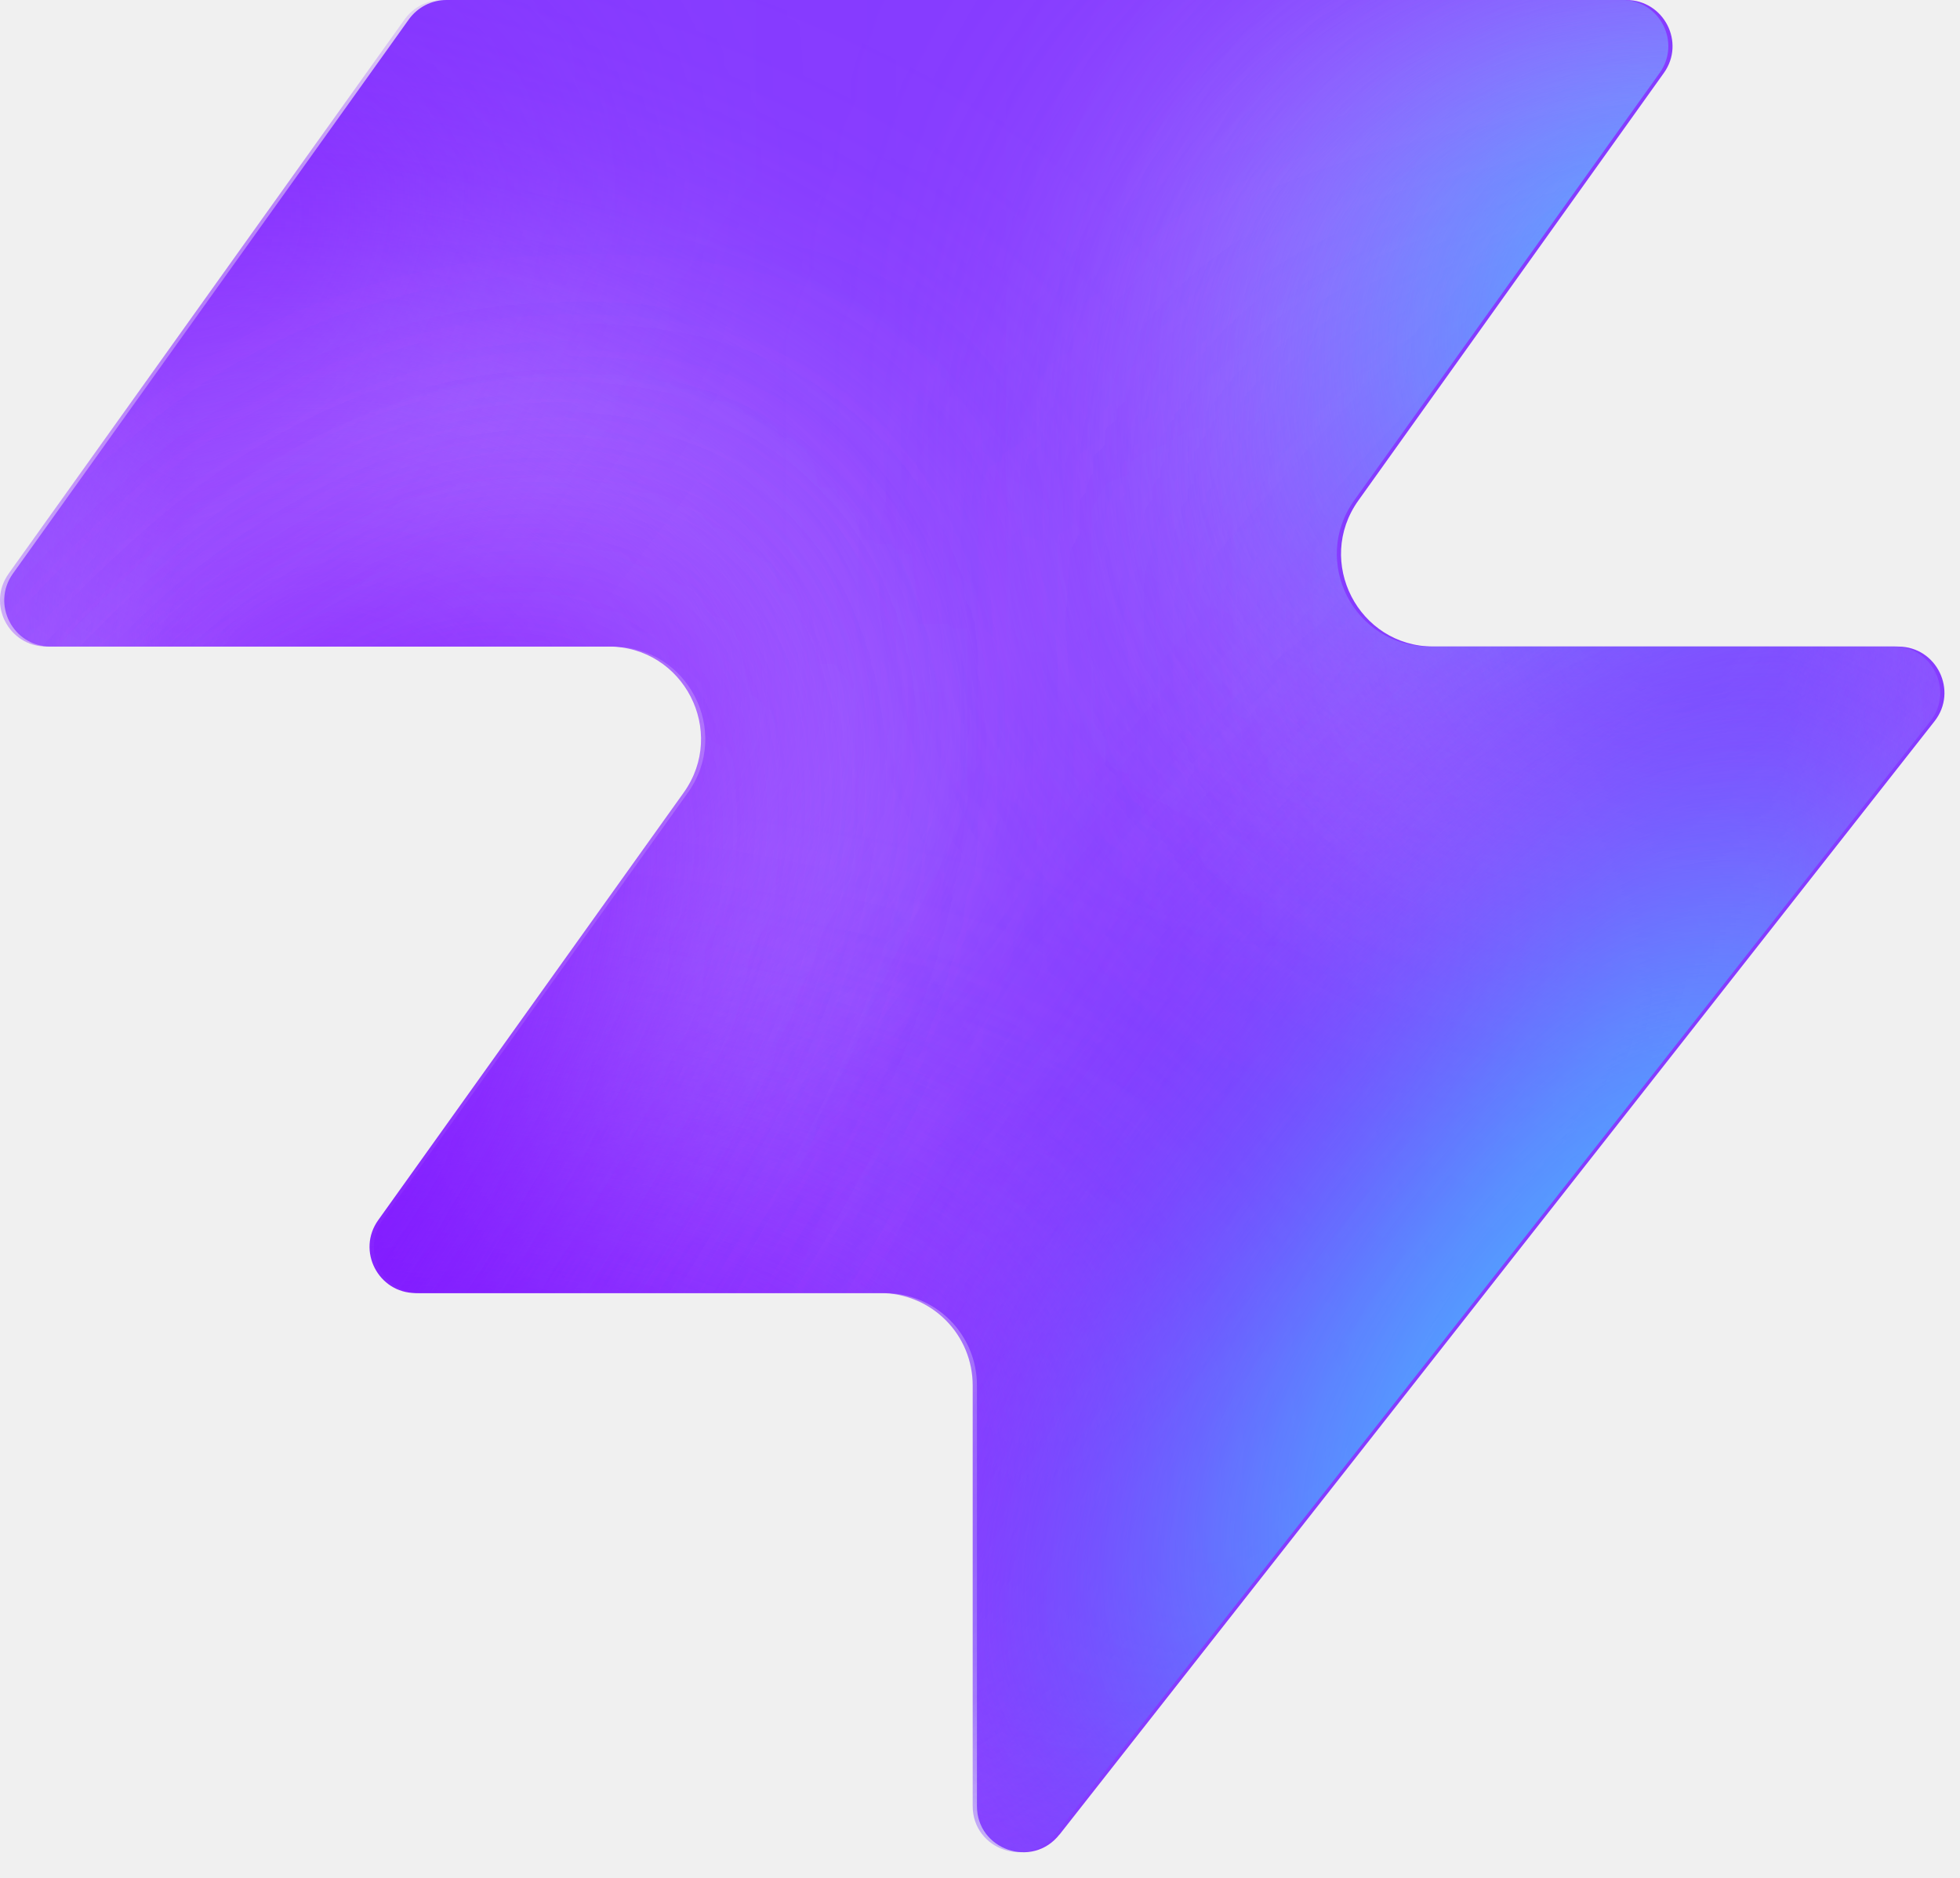
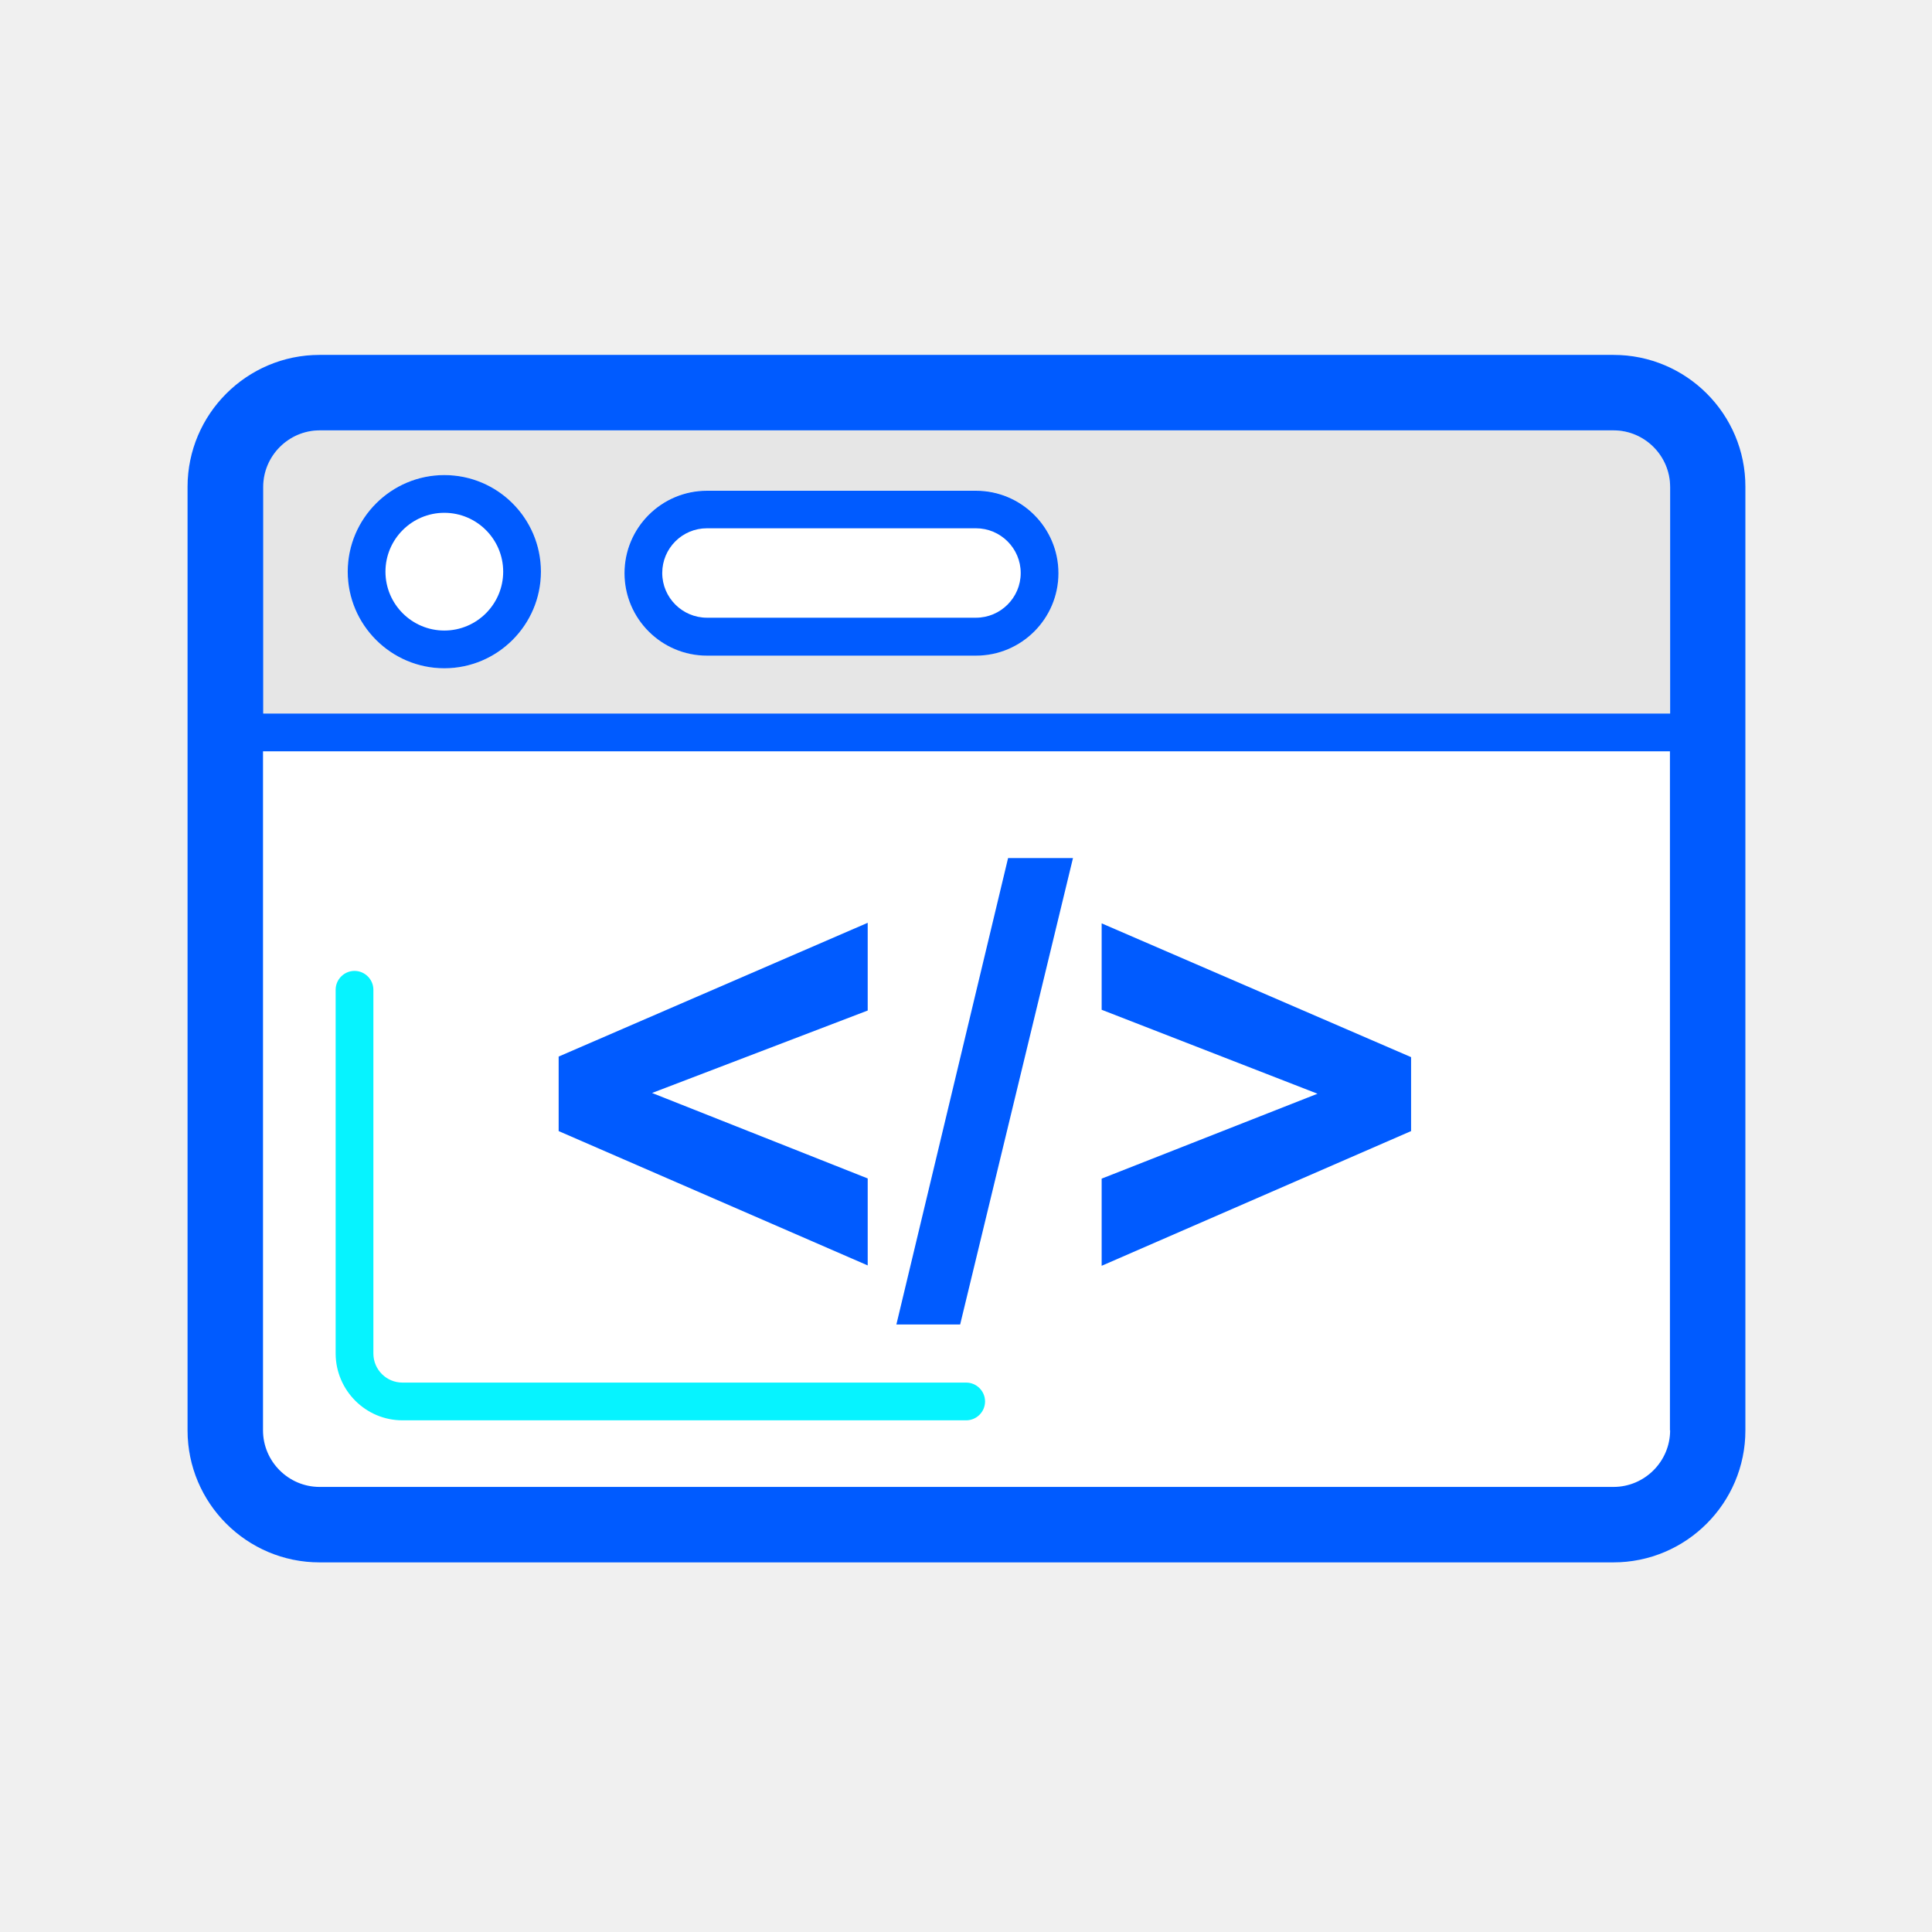
- <svg xmlns="http://www.w3.org/2000/svg" width="48" height="46" fill="none" viewBox="0 0 48 46">
-   <path fill="#863bff" d="M25.946 44.938c-.664.845-2.021.375-2.021-.698V33.937a2.26 2.26 0 0 0-2.262-2.262H10.287c-.92 0-1.456-1.04-.92-1.788l7.48-10.471c1.07-1.497 0-3.578-1.842-3.578H1.237c-.92 0-1.456-1.04-.92-1.788L10.013.474c.214-.297.556-.474.92-.474h28.894c.92 0 1.456 1.04.92 1.788l-7.48 10.471c-1.07 1.498 0 3.579 1.842 3.579h11.377c.943 0 1.473 1.088.89 1.83L25.947 44.94z" style="fill:#863bff;fill:color(display-p3 .525 .23 1);fill-opacity:1" />
-   <mask id="a" width="48" height="46" x="0" y="0" maskUnits="userSpaceOnUse" style="mask-type:alpha">
-     <path fill="#000" d="M25.842 44.938c-.664.844-2.021.375-2.021-.698V33.937a2.26 2.26 0 0 0-2.262-2.262H10.183c-.92 0-1.456-1.04-.92-1.788l7.48-10.471c1.07-1.498 0-3.579-1.842-3.579H1.133c-.92 0-1.456-1.04-.92-1.787L9.91.473c.214-.297.556-.474.92-.474h28.894c.92 0 1.456 1.04.92 1.788l-7.48 10.471c-1.07 1.498 0 3.578 1.842 3.578h11.377c.943 0 1.473 1.088.89 1.832L25.843 44.94z" style="fill:#000;fill-opacity:1" />
-   </mask>
-   <g mask="url(#a)">
-     <g filter="url(#b)">
-       <ellipse cx="5.508" cy="14.704" fill="#ede6ff" rx="5.508" ry="14.704" style="fill:#ede6ff;fill:color(display-p3 .927 .903 1);fill-opacity:1" transform="matrix(.00324 1 1 -.00324 -4.47 31.516)" />
-     </g>
-     <g filter="url(#c)">
-       <ellipse cx="10.399" cy="29.851" fill="#ede6ff" rx="10.399" ry="29.851" style="fill:#ede6ff;fill:color(display-p3 .927 .903 1);fill-opacity:1" transform="matrix(.00324 1 1 -.00324 -39.328 7.883)" />
-     </g>
-     <g filter="url(#d)">
-       <ellipse cx="5.508" cy="30.487" fill="#7e14ff" rx="5.508" ry="30.487" style="fill:#7e14ff;fill:color(display-p3 .492 .077 1);fill-opacity:1" transform="rotate(89.814 -25.913 -14.639)scale(1 -1)" />
-     </g>
-     <g filter="url(#e)">
-       <ellipse cx="5.508" cy="30.599" fill="#7e14ff" rx="5.508" ry="30.599" style="fill:#7e14ff;fill:color(display-p3 .492 .077 1);fill-opacity:1" transform="rotate(89.814 -32.644 -3.334)scale(1 -1)" />
-     </g>
-     <g filter="url(#f)">
-       <ellipse cx="5.508" cy="30.599" fill="#7e14ff" rx="5.508" ry="30.599" style="fill:#7e14ff;fill:color(display-p3 .492 .077 1);fill-opacity:1" transform="matrix(.00324 1 1 -.00324 -34.34 30.47)" />
-     </g>
-     <g filter="url(#g)">
-       <ellipse cx="14.072" cy="22.078" fill="#ede6ff" rx="14.072" ry="22.078" style="fill:#ede6ff;fill:color(display-p3 .927 .903 1);fill-opacity:1" transform="rotate(93.35 24.506 48.493)scale(-1 1)" />
-     </g>
-     <g filter="url(#h)">
-       <ellipse cx="3.47" cy="21.501" fill="#7e14ff" rx="3.47" ry="21.501" style="fill:#7e14ff;fill:color(display-p3 .492 .077 1);fill-opacity:1" transform="rotate(89.009 28.708 47.59)scale(-1 1)" />
-     </g>
-     <g filter="url(#i)">
-       <ellipse cx="3.47" cy="21.501" fill="#7e14ff" rx="3.47" ry="21.501" style="fill:#7e14ff;fill:color(display-p3 .492 .077 1);fill-opacity:1" transform="rotate(89.009 28.708 47.59)scale(-1 1)" />
-     </g>
-     <g filter="url(#j)">
-       <ellipse cx=".387" cy="8.972" fill="#7e14ff" rx="4.407" ry="29.108" style="fill:#7e14ff;fill:color(display-p3 .492 .077 1);fill-opacity:1" transform="rotate(39.51 .387 8.972)" />
-     </g>
-     <g filter="url(#k)">
-       <ellipse cx="47.523" cy="-6.092" fill="#7e14ff" rx="4.407" ry="29.108" style="fill:#7e14ff;fill:color(display-p3 .492 .077 1);fill-opacity:1" transform="rotate(37.892 47.523 -6.092)" />
-     </g>
-     <g filter="url(#l)">
-       <ellipse cx="41.412" cy="6.333" fill="#47bfff" rx="5.971" ry="9.665" style="fill:#47bfff;fill:color(display-p3 .28 .748 1);fill-opacity:1" transform="rotate(37.892 41.412 6.333)" />
-     </g>
-     <g filter="url(#m)">
-       <ellipse cx="-1.879" cy="38.332" fill="#7e14ff" rx="4.407" ry="29.108" style="fill:#7e14ff;fill:color(display-p3 .492 .077 1);fill-opacity:1" transform="rotate(37.892 -1.88 38.332)" />
-     </g>
-     <g filter="url(#n)">
-       <ellipse cx="-1.879" cy="38.332" fill="#7e14ff" rx="4.407" ry="29.108" style="fill:#7e14ff;fill:color(display-p3 .492 .077 1);fill-opacity:1" transform="rotate(37.892 -1.88 38.332)" />
-     </g>
-     <g filter="url(#o)">
-       <ellipse cx="35.651" cy="29.907" fill="#7e14ff" rx="4.407" ry="29.108" style="fill:#7e14ff;fill:color(display-p3 .492 .077 1);fill-opacity:1" transform="rotate(37.892 35.651 29.907)" />
-     </g>
-     <g filter="url(#p)">
-       <ellipse cx="38.418" cy="32.4" fill="#47bfff" rx="5.971" ry="15.297" style="fill:#47bfff;fill:color(display-p3 .28 .748 1);fill-opacity:1" transform="rotate(37.892 38.418 32.4)" />
-     </g>
-   </g>
-   <defs>
-     <filter id="b" width="60.045" height="41.654" x="-19.77" y="16.149" color-interpolation-filters="sRGB" filterUnits="userSpaceOnUse">
-       <feFlood flood-opacity="0" result="BackgroundImageFix" />
-       <feBlend in="SourceGraphic" in2="BackgroundImageFix" result="shape" />
-       <feGaussianBlur result="effect1_foregroundBlur_2002_17158" stdDeviation="7.659" />
-     </filter>
-     <filter id="c" width="90.34" height="51.437" x="-54.613" y="-7.533" color-interpolation-filters="sRGB" filterUnits="userSpaceOnUse">
-       <feFlood flood-opacity="0" result="BackgroundImageFix" />
-       <feBlend in="SourceGraphic" in2="BackgroundImageFix" result="shape" />
-       <feGaussianBlur result="effect1_foregroundBlur_2002_17158" stdDeviation="7.659" />
-     </filter>
-     <filter id="d" width="79.355" height="29.4" x="-49.64" y="2.03" color-interpolation-filters="sRGB" filterUnits="userSpaceOnUse">
-       <feFlood flood-opacity="0" result="BackgroundImageFix" />
-       <feBlend in="SourceGraphic" in2="BackgroundImageFix" result="shape" />
-       <feGaussianBlur result="effect1_foregroundBlur_2002_17158" stdDeviation="4.596" />
-     </filter>
-     <filter id="e" width="79.579" height="29.4" x="-45.045" y="20.029" color-interpolation-filters="sRGB" filterUnits="userSpaceOnUse">
-       <feFlood flood-opacity="0" result="BackgroundImageFix" />
-       <feBlend in="SourceGraphic" in2="BackgroundImageFix" result="shape" />
-       <feGaussianBlur result="effect1_foregroundBlur_2002_17158" stdDeviation="4.596" />
-     </filter>
-     <filter id="f" width="79.579" height="29.4" x="-43.513" y="21.178" color-interpolation-filters="sRGB" filterUnits="userSpaceOnUse">
-       <feFlood flood-opacity="0" result="BackgroundImageFix" />
-       <feBlend in="SourceGraphic" in2="BackgroundImageFix" result="shape" />
-       <feGaussianBlur result="effect1_foregroundBlur_2002_17158" stdDeviation="4.596" />
-     </filter>
-     <filter id="g" width="74.749" height="58.852" x="15.756" y="-17.901" color-interpolation-filters="sRGB" filterUnits="userSpaceOnUse">
-       <feFlood flood-opacity="0" result="BackgroundImageFix" />
-       <feBlend in="SourceGraphic" in2="BackgroundImageFix" result="shape" />
-       <feGaussianBlur result="effect1_foregroundBlur_2002_17158" stdDeviation="7.659" />
-     </filter>
-     <filter id="h" width="61.377" height="25.362" x="23.548" y="2.284" color-interpolation-filters="sRGB" filterUnits="userSpaceOnUse">
-       <feFlood flood-opacity="0" result="BackgroundImageFix" />
-       <feBlend in="SourceGraphic" in2="BackgroundImageFix" result="shape" />
-       <feGaussianBlur result="effect1_foregroundBlur_2002_17158" stdDeviation="4.596" />
-     </filter>
-     <filter id="i" width="61.377" height="25.362" x="23.548" y="2.284" color-interpolation-filters="sRGB" filterUnits="userSpaceOnUse">
-       <feFlood flood-opacity="0" result="BackgroundImageFix" />
-       <feBlend in="SourceGraphic" in2="BackgroundImageFix" result="shape" />
-       <feGaussianBlur result="effect1_foregroundBlur_2002_17158" stdDeviation="4.596" />
-     </filter>
-     <filter id="j" width="56.045" height="63.649" x="-27.636" y="-22.853" color-interpolation-filters="sRGB" filterUnits="userSpaceOnUse">
-       <feFlood flood-opacity="0" result="BackgroundImageFix" />
-       <feBlend in="SourceGraphic" in2="BackgroundImageFix" result="shape" />
-       <feGaussianBlur result="effect1_foregroundBlur_2002_17158" stdDeviation="4.596" />
-     </filter>
-     <filter id="k" width="54.814" height="64.646" x="20.116" y="-38.415" color-interpolation-filters="sRGB" filterUnits="userSpaceOnUse">
-       <feFlood flood-opacity="0" result="BackgroundImageFix" />
-       <feBlend in="SourceGraphic" in2="BackgroundImageFix" result="shape" />
-       <feGaussianBlur result="effect1_foregroundBlur_2002_17158" stdDeviation="4.596" />
-     </filter>
-     <filter id="l" width="33.541" height="35.313" x="24.641" y="-11.323" color-interpolation-filters="sRGB" filterUnits="userSpaceOnUse">
-       <feFlood flood-opacity="0" result="BackgroundImageFix" />
-       <feBlend in="SourceGraphic" in2="BackgroundImageFix" result="shape" />
-       <feGaussianBlur result="effect1_foregroundBlur_2002_17158" stdDeviation="4.596" />
-     </filter>
-     <filter id="m" width="54.814" height="64.646" x="-29.286" y="6.009" color-interpolation-filters="sRGB" filterUnits="userSpaceOnUse">
-       <feFlood flood-opacity="0" result="BackgroundImageFix" />
-       <feBlend in="SourceGraphic" in2="BackgroundImageFix" result="shape" />
-       <feGaussianBlur result="effect1_foregroundBlur_2002_17158" stdDeviation="4.596" />
-     </filter>
-     <filter id="n" width="54.814" height="64.646" x="-29.286" y="6.009" color-interpolation-filters="sRGB" filterUnits="userSpaceOnUse">
-       <feFlood flood-opacity="0" result="BackgroundImageFix" />
-       <feBlend in="SourceGraphic" in2="BackgroundImageFix" result="shape" />
-       <feGaussianBlur result="effect1_foregroundBlur_2002_17158" stdDeviation="4.596" />
-     </filter>
-     <filter id="o" width="54.814" height="64.646" x="8.244" y="-2.416" color-interpolation-filters="sRGB" filterUnits="userSpaceOnUse">
-       <feFlood flood-opacity="0" result="BackgroundImageFix" />
-       <feBlend in="SourceGraphic" in2="BackgroundImageFix" result="shape" />
-       <feGaussianBlur result="effect1_foregroundBlur_2002_17158" stdDeviation="4.596" />
-     </filter>
-     <filter id="p" width="39.409" height="43.623" x="18.713" y="10.588" color-interpolation-filters="sRGB" filterUnits="userSpaceOnUse">
-       <feFlood flood-opacity="0" result="BackgroundImageFix" />
-       <feBlend in="SourceGraphic" in2="BackgroundImageFix" result="shape" />
-       <feGaussianBlur result="effect1_foregroundBlur_2002_17158" stdDeviation="4.596" />
-     </filter>
-   </defs>
+ <svg xmlns="http://www.w3.org/2000/svg" width="800px" height="800px" viewBox="0 0 1024 1024" class="icon" version="1.1">
+   <path d="M854.7 828.1H169.9c-38.9 0-70.5-31.6-70.5-70.5v-499c0-38.9 31.6-70.5 70.5-70.5h684.7c38.9 0 70.5 31.6 70.5 70.5v499c0.1 38.9-31.5 70.5-70.4 70.5z" fill="#FFFFFF" />
+   <path d="M885.2 258.1c0-16.5-13.5-30-30-30H169.4c-16.5 0-30 13.5-30 30v120.1h745.7V258.1z m-649.7 96.1c-28.2 0-51.2-23-51.2-51.2s23-51.2 51.2-51.2 51.2 23 51.2 51.2-22.9 51.2-51.2 51.2z m281.8-6.8H374.7c-24.1 0-43.7-19.6-43.7-43.7s19.6-43.7 43.7-43.7h142.6c24.1 0 43.7 19.6 43.7 43.7s-19.6 43.7-43.7 43.7z" fill="#E6E6E6" />
+   <path d="M213.3 752.8h298.8c5.5 0 10-4.5 10-10s-4.5-10-10-10H213.3c-8.5 0-15.4-6.9-15.4-15.4V524.6c0-5.5-4.5-10-10-10s-10 4.5-10 10v192.9c0.1 19.4 15.9 35.3 35.4 35.3z" fill="#06F3FF" />
+   <path d="M235.5 271.8c-17.2 0-31.2 14-31.2 31.2s14 31.2 31.2 31.2 31.2-14 31.2-31.2-14-31.2-31.2-31.2z" fill="#FFFFFF" />
+   <path d="M235.5 251.8c-28.2 0-51.2 23-51.2 51.2s23 51.2 51.2 51.2 51.2-23 51.2-51.2-22.9-51.2-51.2-51.2z m0 82.4c-17.2 0-31.2-14-31.2-31.2s14-31.2 31.2-31.2 31.2 14 31.2 31.2-14 31.2-31.2 31.2z" fill="#005BFF" />
+   <path d="M517.3 280.1H374.7c-13 0-23.7 10.6-23.7 23.7s10.6 23.7 23.7 23.7h142.6c13 0 23.7-10.6 23.7-23.7s-10.7-23.7-23.7-23.7z" fill="#FFFFFF" />
+   <path d="M517.3 260.1H374.7c-24.1 0-43.7 19.6-43.7 43.7s19.6 43.7 43.7 43.7h142.6c24.1 0 43.7-19.6 43.7-43.7s-19.6-43.7-43.7-43.7z m0 67.3H374.7c-13 0-23.7-10.6-23.7-23.7s10.6-23.7 23.7-23.7h142.6c13 0 23.7 10.6 23.7 23.7s-10.7 23.7-23.7 23.7z" fill="#005BFF" />
+   <path d="M855.2 188.1H169.4c-38.6 0-70 31.4-70 70v500c0 38.6 31.4 70 70 70h685.7c38.6 0 70-31.4 70-70v-500c0.1-38.6-31.3-70-69.9-70z m30 570c0 16.5-13.5 30-30 30H169.4c-16.5 0-30-13.5-30-30V398.2h745.7v359.9z m0-379.9H139.5V258.1c0-16.5 13.5-30 30-30h685.7c16.5 0 30 13.5 30 30v120.1z" fill="#005BFF" />
+   <path d="M459.9 624.6l-114.3-45.3 114.3-43.7v-46.5L296.1 560v39.5l163.8 71.2zM568.7 454.8h-34.4L475.1 702h33.8zM747.9 560.3l-164-70.9v45.8l114.4 44.5-114.4 45v46.2l164-71.4z" fill="#005BFF" />
</svg>
